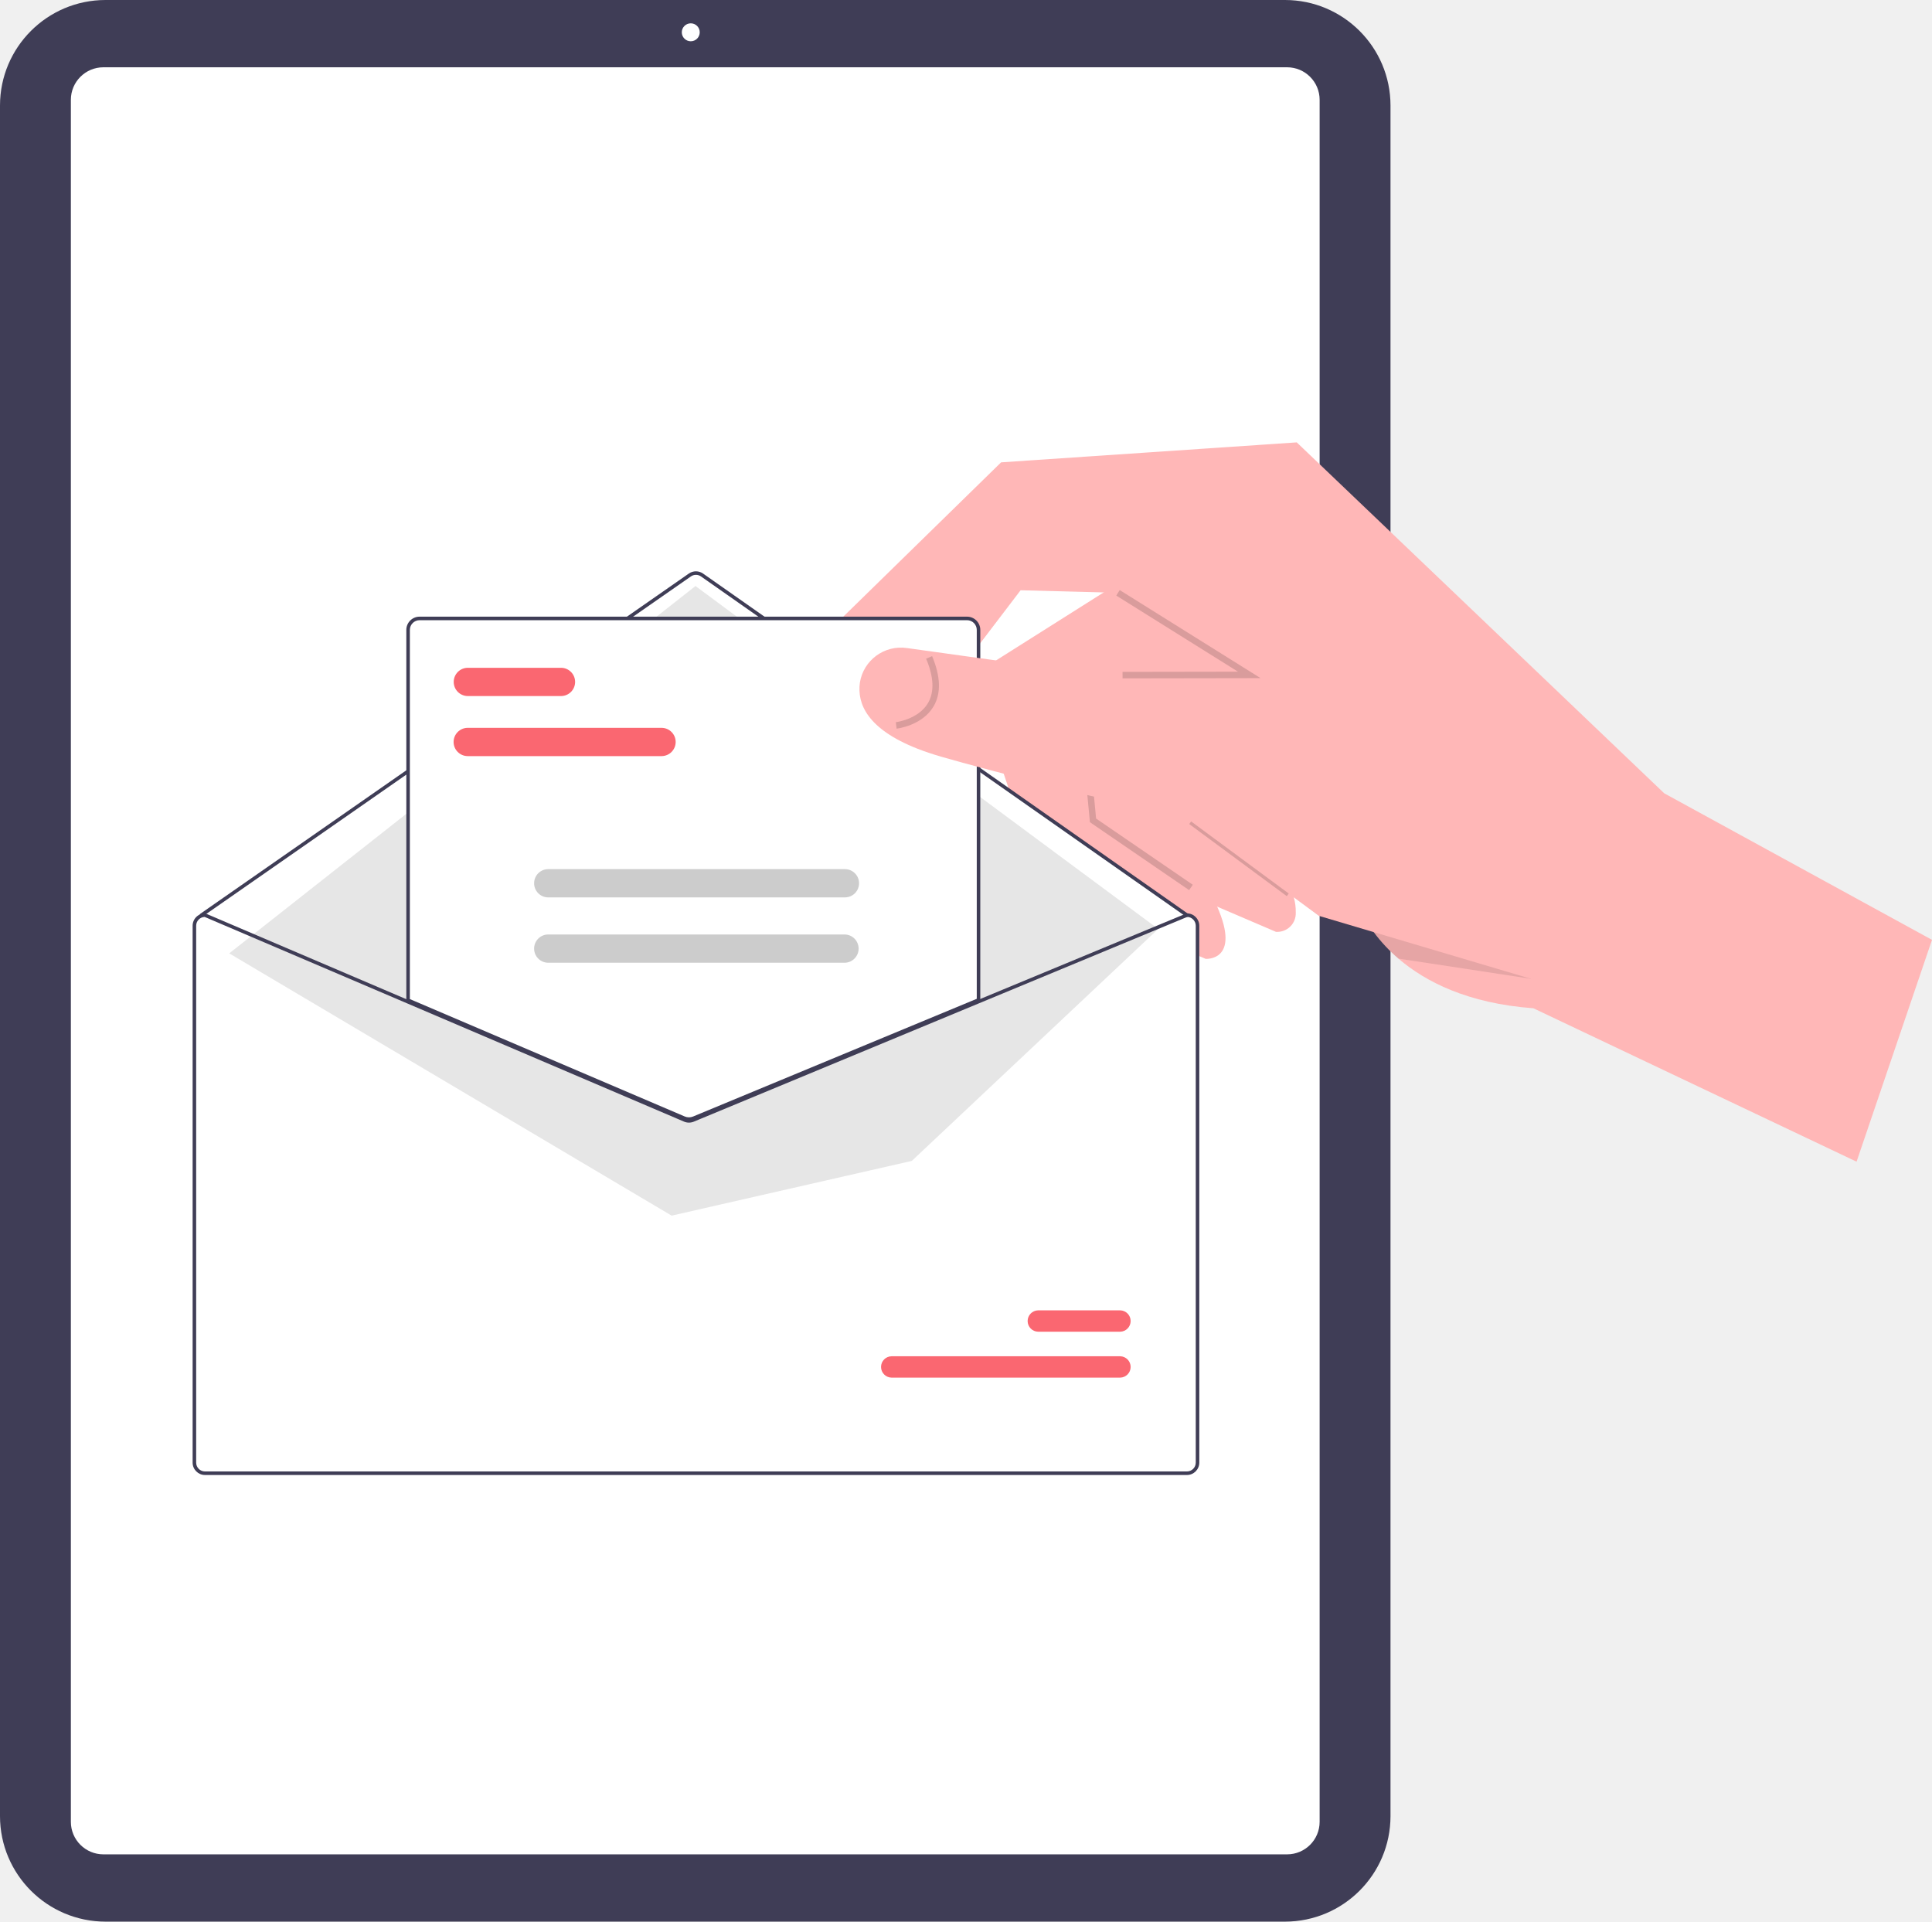
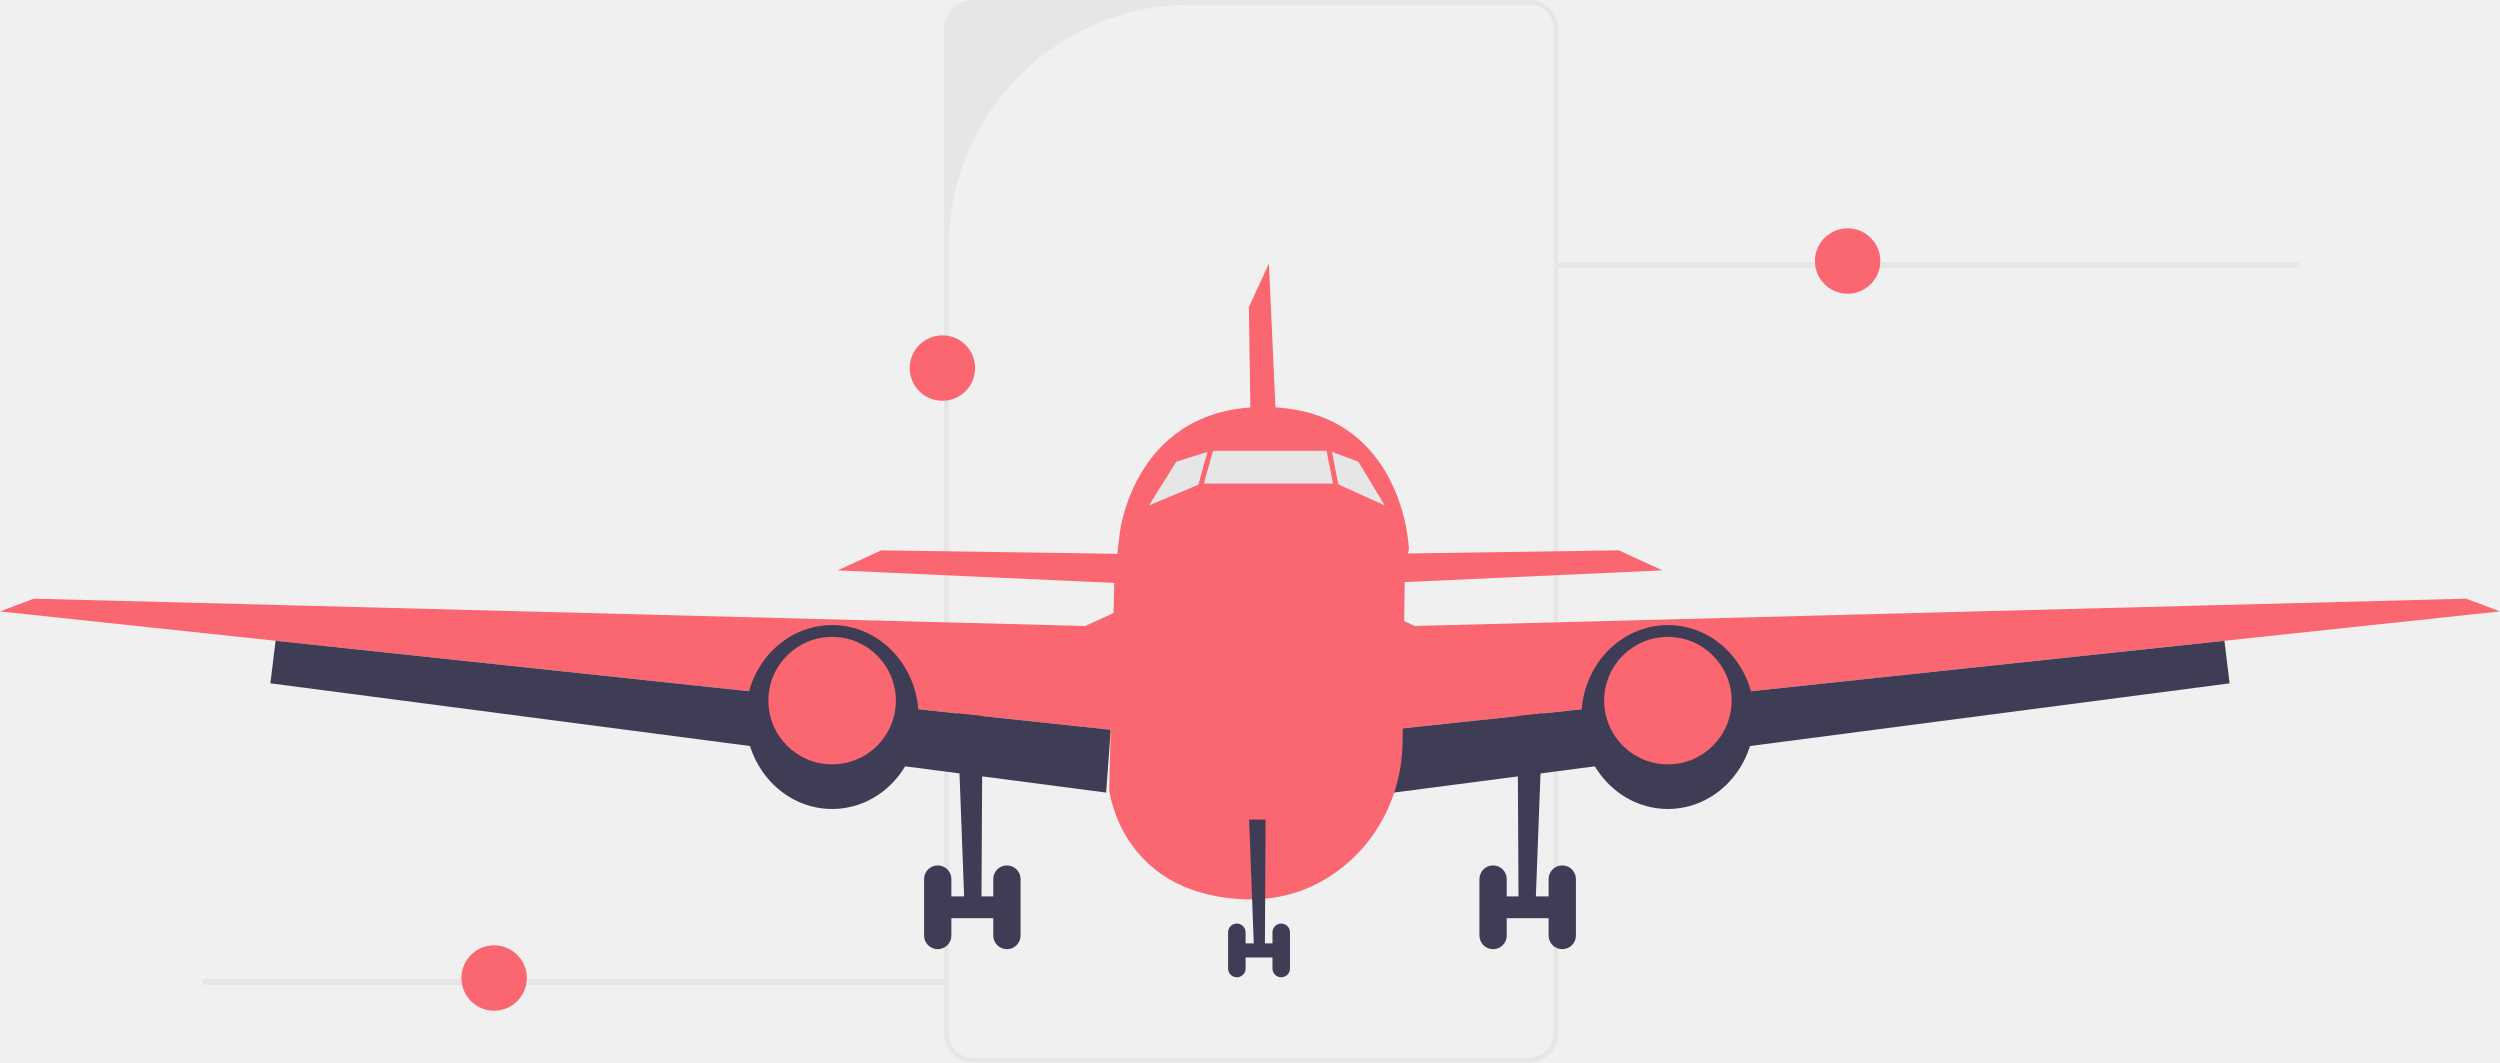
- <svg xmlns="http://www.w3.org/2000/svg" data-name="Layer 1" width="522.708" height="519.891" viewBox="0 0 522.708 519.891">
-   <path d="M686.32,709.945H367.177a28.563,28.563,0,0,1-28.531-28.531V218.586a28.563,28.563,0,0,1,28.531-28.531H686.32A28.563,28.563,0,0,1,714.851,218.586V681.414A28.563,28.563,0,0,1,686.32,709.945Z" transform="translate(-338.6462 -190.0546)" fill="#3f3d56" />
-   <path d="M686.882,691.742H366.615a8.805,8.805,0,0,1-8.795-8.795V217.053a8.805,8.805,0,0,1,8.795-8.795H686.882a8.805,8.805,0,0,1,8.795,8.795V682.947A8.805,8.805,0,0,1,686.882,691.742Z" transform="translate(-338.6462 -190.0546)" fill="#fff" />
-   <circle cx="186.889" cy="8.738" r="2.427" fill="#fff" />
-   <path d="M612.177,405.287l-10.602-31.754-.179-.552,44.649-28.203,2.374,3.199,12.435,16.745-4.545,13.543-11.748,34.991-.515,1.538,21.757,16.176c.862,1.59,1.579,3.04,2.161,4.373,6.495,14.8-3.119,14.129-3.119,14.129l-44.249-18.967Z" transform="translate(-338.6462 -190.0546)" fill="#ffb7b7" />
-   <path d="M635.602,411.198l-1.951-5.846-9.573-28.696-1.994-5.982-1.675-5.006,21.832-13.794,22.817-14.409,14.808,19.943-4.488,13.372-2.182,6.497L669.824,387.33l-6.767,20.152,21.757,16.176a42.206,42.206,0,0,1,3.872,9.15,14.066,14.066,0,0,1,.532,4.097,5.017,5.017,0,0,1-5.362,5.255L639.607,423.193Z" transform="translate(-338.6462 -190.0546)" fill="#ffb7b7" />
-   <polygon points="294.88 222.439 292.312 195.37 305.108 188.432 305.945 189.977 294.17 196.361 296.551 221.455 322.712 239.371 321.72 240.82 294.88 222.439" opacity="0.15" style="isolation:isolate" />
-   <rect x="673.238" y="405.634" width="1.756" height="32.825" transform="translate(-404.5667 523.3705) rotate(-53.54095)" opacity="0.15" style="isolation:isolate" />
-   <polygon points="321.218 248.065 188.403 154.698 54.232 247.195 186.402 303.007 321.218 248.065" fill="#fff" />
-   <path d="M564.774,358.87l44.723-43.728,79.987-5.404,99.427,94.944,72.443,39.645L840.945,504.343,753.508,462.838c-17.802-1.308-29.256-7.215-36.5-13.427a44.098,44.098,0,0,1-6.694-7.17,32.236,32.236,0,0,1-4.951-9.243L669.824,387.33l-7.327-9.424-4.745-6.099L642.24,351.876l-1.116-1.433-26.352-.698-13.715,18.005-9.633,12.635a21.417,21.417,0,0,1-4.597,12.213c-8.639,10.508-26.155,8.456-26.155,8.456Z" transform="translate(-338.6462 -190.0546)" fill="#ffb7b7" />
-   <path d="M393.39,437.164h.096l54.853,23.423,75.051,32.047a2.421,2.421,0,0,0,1.854.01l77.43-32.124L658.875,437.202l.086-.038h.096a3.348,3.348,0,0,1,3.345,3.345V585.765a3.348,3.348,0,0,1-3.345,3.345H393.39a3.348,3.348,0,0,1-3.345-3.345V440.509A3.348,3.348,0,0,1,393.39,437.164Z" transform="translate(-338.6462 -190.0546)" fill="#fff" />
-   <path d="M393.152,438.12a.476.476,0,0,0,.273-.086L525.569,346.005a2.396,2.396,0,0,1,2.737.005l131.193,92.024a.478.478,0,0,0,.549-.783L528.855,345.227a3.355,3.355,0,0,0-3.832-.006l-132.145,92.029a.478.478,0,0,0,.273.87Z" transform="translate(-338.6462 -190.0546)" fill="#3f3d56" />
-   <polygon points="313.356 251.327 188.162 158.543 62.019 257.929 181.712 328.885 246.695 314.073 313.356 251.327" fill="#e6e6e6" />
-   <path d="M579.856,562.766h61.849a2.89,2.89,0,0,0,.009-5.779H579.856a2.89,2.89,0,0,0-.009,5.779Z" transform="translate(-338.6462 -190.0546)" fill="#fa6771" />
-   <path d="M619.515,550.343h22.19a2.89,2.89,0,0,0,.009-5.779H619.515a2.89,2.89,0,0,0-.009,5.779Z" transform="translate(-338.6462 -190.0546)" fill="#fa6771" />
-   <path d="M525.048,493.061a3.614,3.614,0,0,0,1.371-.269l77.211-32.037V360.474a3.349,3.349,0,0,0-3.345-3.345H452.162a3.349,3.349,0,0,0-3.345,3.345V460.826l.145.062,74.673,31.889A3.639,3.639,0,0,0,525.048,493.061Z" transform="translate(-338.6462 -190.0546)" fill="#fff" />
-   <path d="M523.542,492.997,448.578,460.983V360.474a3.588,3.588,0,0,1,3.584-3.584H600.285a3.588,3.588,0,0,1,3.584,3.584v100.441l-77.359,32.099a3.885,3.885,0,0,1-2.968-.017ZM602.913,360.474a2.631,2.631,0,0,0-2.628-2.628H452.162a2.631,2.631,0,0,0-2.628,2.628V460.353l74.381,31.765a2.923,2.923,0,0,0,2.23.013l76.768-31.853Z" transform="translate(-338.6462 -190.0546)" fill="#3f3d56" />
-   <path d="M390.762,440.509V585.765a3.348,3.348,0,0,0,3.345,3.345H659.773a3.348,3.348,0,0,0,3.345-3.345V440.509a3.348,3.348,0,0,0-3.345-3.345h-.096l-.086.038-56.201,23.317-77.43,32.124a2.421,2.421,0,0,1-1.854-.01l-75.051-32.047L394.203,437.164h-.096A3.348,3.348,0,0,0,390.762,440.509Zm.956,0a2.397,2.397,0,0,1,2.293-2.389l55.045,23.504L523.729,493.513a3.402,3.402,0,0,0,2.599.014l77.062-31.976,56.473-23.432a2.394,2.394,0,0,1,2.298,2.389V585.765a2.39,2.39,0,0,1-2.389,2.389H394.107a2.39,2.39,0,0,1-2.389-2.389Z" transform="translate(-338.6462 -190.0546)" fill="#3f3d56" />
-   <path d="M465.129,394.615h52.56a3.823,3.823,0,0,0,0-7.645h-52.56a3.823,3.823,0,0,0,0,7.645Z" transform="translate(-338.6462 -190.0546)" fill="#fa6771" />
-   <path d="M465.16,378.369h25.324a3.823,3.823,0,0,0,0-7.645H465.16a3.823,3.823,0,0,0,0,7.645Z" transform="translate(-338.6462 -190.0546)" fill="#fa6771" />
-   <path d="M486.913,432.84h80.273a3.823,3.823,0,1,0,0-7.645H486.913a3.823,3.823,0,0,0,0,7.645Z" transform="translate(-338.6462 -190.0546)" fill="#ccc" />
-   <path d="M486.913,450.52h80.273a3.823,3.823,0,0,0,0-7.645H486.913a3.823,3.823,0,0,0,0,7.645Z" transform="translate(-338.6462 -190.0546)" fill="#ccc" />
-   <path d="M673.196,377.28l15.944-.922L752.843,454.867l-22.506-3.442-13.33-2.014a44.098,44.098,0,0,1-6.694-7.17l-14.811-4.397-6.816-5.036C689.114,434.444,673.196,377.28,673.196,377.28Z" transform="translate(-338.6462 -190.0546)" opacity="0.1" style="isolation:isolate" />
-   <path d="M571.283,374.782A11.249,11.249,0,0,1,584.061,365.386L601.057,367.75l21.027,2.926,16.25,2.259,19.418-1.127,17.626-1.025,10.413-.601L755.034,455.517l-59.532-17.674-6.816-5.036-29.843-22.042s-9.778-1.802-25.192-5.412c-2.293-.545-28.241-7.056-40.43-10.597-2.361-.688-4.48-1.407-6.394-2.157C573.237,387.249,570.518,380.391,571.283,374.782Z" transform="translate(-338.6462 -190.0546)" fill="#ffb7b7" />
-   <path d="M581.017,385.442c.061-.007,6.127-.763,8.716-5.205,1.744-2.993,1.569-7.023-.521-11.978l1.618-.682c2.319,5.498,2.458,10.06.413,13.557-3.042,5.202-9.743,6.022-10.027,6.054Z" transform="translate(-338.6462 -190.0546)" opacity="0.15" style="isolation:isolate" />
-   <polygon points="303.71 183.525 303.706 181.769 334.938 181.719 302.012 161.133 302.943 159.643 341.046 183.465 303.71 183.525" opacity="0.15" style="isolation:isolate" />
+ <svg xmlns="http://www.w3.org/2000/svg" width="993.73" height="422.322" viewBox="0 0 993.73 422.322">
+   <path d="M608.038,422.322h-221.408c-6.261,0-11.355-5.094-11.355-11.355V11.355c0-6.261,5.094-11.355,11.355-11.355h221.408c6.261,0,11.355,5.094,11.355,11.355V410.967c0,6.261-5.094,11.355-11.355,11.355ZM473.168,1.896c-53.018,0-95.997,42.979-95.997,95.997V410.967c0,5.224,4.235,9.459,9.459,9.459h221.408c5.224,0,9.459-4.235,9.459-9.459V11.355c0-5.224-4.235-9.459-9.459-9.459h-134.87Z" fill="#e6e6e6" />
+   <path d="M618.244,105.309c0,.677,.759,1.22,1.704,1.22h292.523c.945,0,1.704-.543,1.704-1.22,0-.677-.759-1.22-1.704-1.22h-292.523c-.945,0-1.704,.544-1.704,1.22h0Z" fill="#e6e6e6" />
+   <polygon points="380.339 279.582 383.234 356.301 376.187 356.301 376.187 364.986 395.883 364.986 395.883 356.301 390.138 356.301 390.548 279.582 380.339 279.582" fill="#3f3d56" />
+   <path d="M372.739,343.997h-0c2.998,0,5.428,2.43,5.428,5.428v22.437c0,2.998-2.43,5.428-5.428,5.428h0c-2.998,0-5.428-2.43-5.428-5.428v-22.437c0-2.998,2.43-5.428,5.428-5.428Z" fill="#3f3d56" />
+   <path d="M400.242,343.997h-0c2.998,0,5.428,2.43,5.428,5.428v22.437c0,2.998-2.43,5.428-5.428,5.428h0c-2.998,0-5.428-2.43-5.428-5.428v-22.437c0-2.998,2.43-5.428,5.428-5.428Z" fill="#3f3d56" />
+   <polygon points="444.392 231.781 332.932 226.715 350.303 218.754 448.011 220.201 444.392 231.781" fill="#fa6771" />
+   <polygon points="0 243.032 13.461 237.965 431.364 248.822 448.735 240.86 441.497 290.076 109.538 254.704 0 243.032" fill="#fa6771" />
+   <polygon points="107.479 271.62 109.538 254.704 441.497 290.076 439.688 315.046 107.479 271.62" fill="#3f3d56" />
+   <ellipse cx="330.761" cy="285.01" rx="34.379" ry="36.55" fill="#3f3d56" />
+   <circle cx="330.761" cy="278.496" r="25.332" fill="#fa6771" />
+   <polygon points="613.391 279.582 610.496 356.301 617.543 356.301 617.543 364.986 597.848 364.986 597.848 356.301 603.592 356.301 603.182 279.582 613.391 279.582" fill="#3f3d56" />
+   <rect x="615.563" y="343.997" width="10.857" height="33.293" rx="5.428" ry="5.428" fill="#3f3d56" />
+   <rect x="588.06" y="343.997" width="10.857" height="33.293" rx="5.428" ry="5.428" fill="#3f3d56" />
+   <polygon points="549.338 231.781 660.798 226.715 643.428 218.754 545.719 220.201 549.338 231.781" fill="#fa6771" />
+   <polygon points="509.444 216.188 504.378 104.728 496.416 122.099 497.864 219.807 509.444 216.188" fill="#fa6771" />
+   <polygon points="993.73 243.032 980.269 237.965 562.366 248.822 544.996 240.86 552.233 290.076 884.192 254.704 993.73 243.032" fill="#fa6771" />
+   <polygon points="886.251 271.62 884.192 254.704 552.233 290.076 554.043 315.046 886.251 271.62" fill="#3f3d56" />
+   <ellipse cx="662.969" cy="285.01" rx="34.379" ry="36.55" fill="#3f3d56" />
+   <circle cx="662.969" cy="278.496" r="25.332" fill="#fa6771" />
+   <path d="M560.014,217.897l-1.643,12.106-.854,65.168c-.065,4.849-.651,9.641-1.752,14.287-3.17,13.534-10.574,25.846-21.51,34.77-9.923,8.106-23.457,14.244-41.37,13.158-47.769-2.895-51.988-43.549-51.988-43.549l1.802-73.723,.246-10.111,2.171-18.244s5.79-51.387,59.349-49.94c53.559,1.448,55.549,56.077,55.549,56.077Z" fill="#fa6771" />
+   <polygon points="456.696 200.903 467.553 183.533 481.304 179.19 528.349 179.19 539.929 183.533 550.438 200.903 531.244 192.218 477.4 192.218 456.696 200.903" fill="#e6e6e6" />
+   <g>
+     <polygon points="496.509 325.785 498.366 375.001 493.846 375.001 493.846 380.573 506.48 380.573 506.48 375.001 502.795 375.001 503.058 325.785 496.509 325.785" fill="#3f3d56" />
+     <path d="M491.634,367.108h0c1.923,0,3.482,1.559,3.482,3.482v14.393c0,1.923-1.559,3.482-3.482,3.482h0c-1.923,0-3.482-1.559-3.482-3.482v-14.393c0-1.923,1.559-3.482,3.482-3.482Z" fill="#3f3d56" />
+     <path d="M509.277,367.108h0c1.923,0,3.482,1.559,3.482,3.482v14.393c0,1.923-1.559,3.482-3.482,3.482h0c-1.923,0-3.482-1.559-3.482-3.482v-14.393c0-1.923,1.559-3.482,3.482-3.482Z" fill="#3f3d56" />
+   </g>
+   <rect x="460.318" y="185.79" width="37.363" height="2" transform="translate(170.8337 598.33) rotate(-74.47739)" fill="#fa6771" />
+   <rect x="530" y="174.108" width="2" height="37.363" transform="translate(-27.20847 106.0012) rotate(-11.11698)" fill="#fa6771" />
+   <circle cx="734.416" cy="103.754" r="13" fill="#fa6771" />
+   <circle cx="374.602" cy="146.306" r="13" fill="#fa6771" />
+   <path d="M80.244,390.309c0,.677,.759,1.22,1.704,1.22H374.471c.945,0,1.704-.543,1.704-1.22,0-.677-.759-1.22-1.704-1.22H81.948c-.945,0-1.704,.544-1.704,1.22Z" fill="#e6e6e6" />
+   <circle cx="196.416" cy="388.754" r="13" fill="#fa6771" />
</svg>
